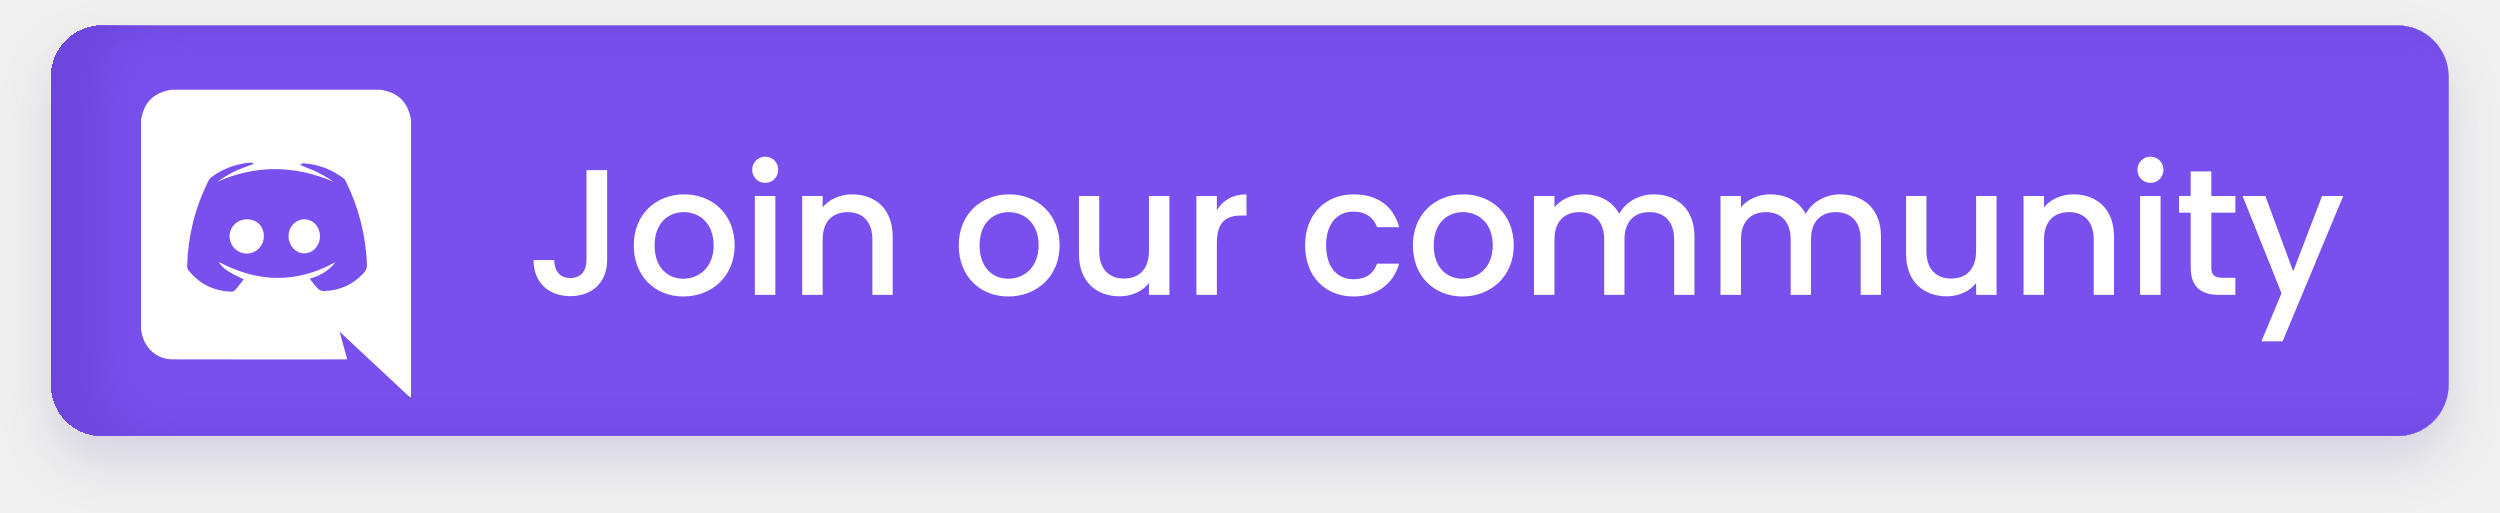
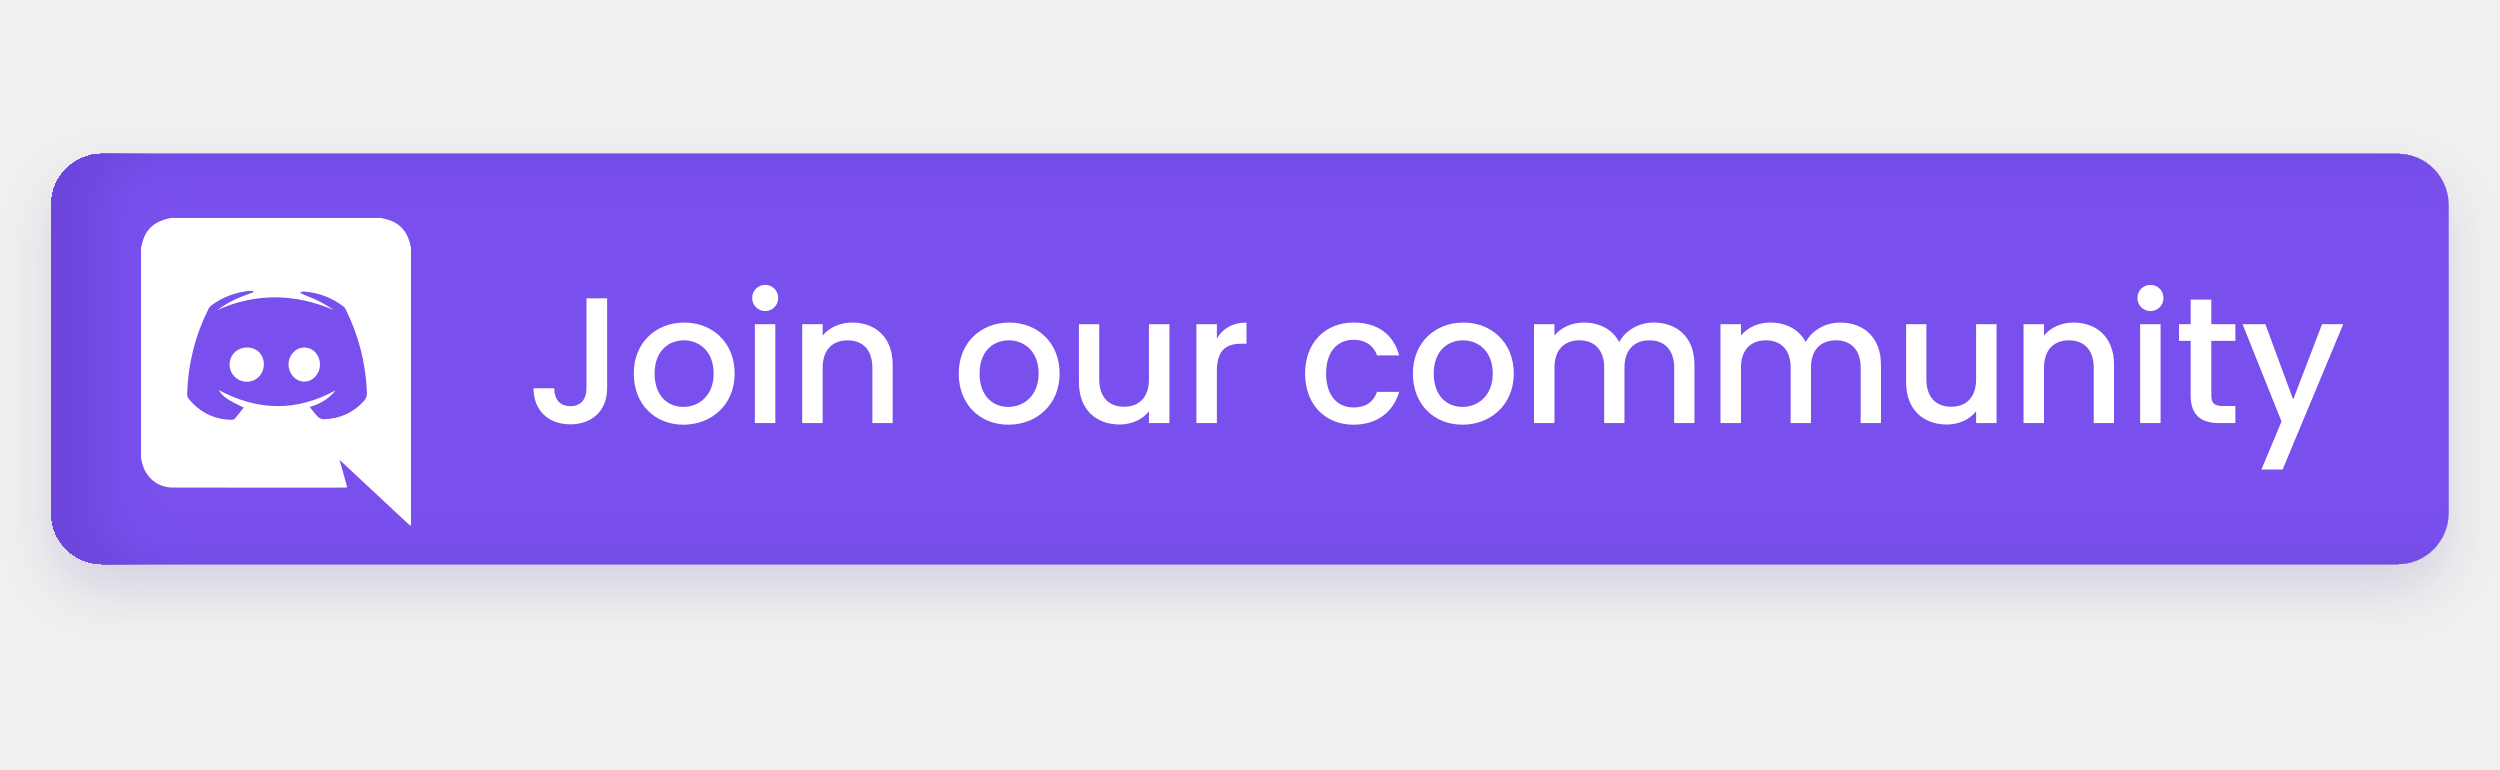
- <svg xmlns="http://www.w3.org/2000/svg" width="195" height="40" viewBox="0 0 195 40" fill="none">
+ <svg xmlns="http://www.w3.org/2000/svg" width="195" height="60" viewBox="0 0 195 40" fill="none">
  <g filter="url(#filter0_di)">
    <path d="M4 6C4 3.791 5.791 2 8 2L187 2C189.209 2 191 3.791 191 6V30C191 32.209 189.209 34 187 34H8C5.791 34 4 32.209 4 30V6Z" fill="#7950ED" />
  </g>
  <path d="M45.746 20.284C45.746 21.096 45.34 21.684 44.486 21.684C43.632 21.684 43.24 21.096 43.226 20.284H41.616C41.616 22.048 42.806 23.098 44.486 23.098C46.166 23.098 47.356 22.048 47.356 20.284V13.27H45.746V20.284Z" fill="white" />
  <path d="M57.303 19.136C57.303 16.714 55.567 15.16 53.369 15.16C51.171 15.16 49.435 16.714 49.435 19.136C49.435 21.558 51.101 23.126 53.299 23.126C55.511 23.126 57.303 21.558 57.303 19.136ZM51.059 19.136C51.059 17.386 52.137 16.546 53.341 16.546C54.531 16.546 55.665 17.386 55.665 19.136C55.665 20.886 54.489 21.74 53.299 21.74C52.095 21.74 51.059 20.886 51.059 19.136Z" fill="white" />
  <path d="M58.88 23H60.476V15.286H58.88V23ZM59.692 14.264C60.252 14.264 60.7 13.816 60.7 13.242C60.7 12.668 60.252 12.22 59.692 12.22C59.118 12.22 58.67 12.668 58.67 13.242C58.67 13.816 59.118 14.264 59.692 14.264Z" fill="white" />
  <path d="M68.046 23H69.628V18.45C69.628 16.294 68.27 15.16 66.464 15.16C65.54 15.16 64.686 15.538 64.168 16.168V15.286H62.572V23H64.168V18.688C64.168 17.274 64.938 16.546 66.114 16.546C67.276 16.546 68.046 17.274 68.046 18.688V23Z" fill="white" />
  <path d="M82.65 19.136C82.65 16.714 80.914 15.16 78.716 15.16C76.518 15.16 74.782 16.714 74.782 19.136C74.782 21.558 76.448 23.126 78.646 23.126C80.858 23.126 82.65 21.558 82.65 19.136ZM76.406 19.136C76.406 17.386 77.484 16.546 78.688 16.546C79.878 16.546 81.012 17.386 81.012 19.136C81.012 20.886 79.836 21.74 78.646 21.74C77.442 21.74 76.406 20.886 76.406 19.136Z" fill="white" />
  <path d="M91.214 15.286H89.618V19.584C89.618 20.998 88.848 21.726 87.672 21.726C86.51 21.726 85.74 20.998 85.74 19.584V15.286H84.158V19.822C84.158 21.978 85.53 23.112 87.336 23.112C88.246 23.112 89.114 22.734 89.618 22.076V23H91.214V15.286Z" fill="white" />
  <path d="M94.916 18.94C94.916 17.302 95.644 16.812 96.82 16.812H97.226V15.16C96.134 15.16 95.364 15.636 94.916 16.406V15.286H93.32V23H94.916V18.94Z" fill="white" />
  <path d="M101.798 19.136C101.798 21.558 103.366 23.126 105.578 23.126C107.468 23.126 108.7 22.076 109.134 20.564H107.412C107.118 21.362 106.53 21.782 105.578 21.782C104.29 21.782 103.436 20.83 103.436 19.136C103.436 17.456 104.29 16.504 105.578 16.504C106.53 16.504 107.146 16.98 107.412 17.722H109.134C108.7 16.098 107.468 15.16 105.578 15.16C103.366 15.16 101.798 16.728 101.798 19.136Z" fill="white" />
  <path d="M118.074 19.136C118.074 16.714 116.338 15.16 114.14 15.16C111.942 15.16 110.206 16.714 110.206 19.136C110.206 21.558 111.872 23.126 114.07 23.126C116.282 23.126 118.074 21.558 118.074 19.136ZM111.83 19.136C111.83 17.386 112.908 16.546 114.112 16.546C115.302 16.546 116.436 17.386 116.436 19.136C116.436 20.886 115.26 21.74 114.07 21.74C112.866 21.74 111.83 20.886 111.83 19.136Z" fill="white" />
  <path d="M130.586 23H132.168V18.45C132.168 16.294 130.796 15.16 128.99 15.16C127.87 15.16 126.778 15.748 126.302 16.686C125.77 15.678 124.748 15.16 123.53 15.16C122.606 15.16 121.766 15.538 121.248 16.168V15.286H119.652V23H121.248V18.688C121.248 17.274 122.018 16.546 123.194 16.546C124.356 16.546 125.126 17.274 125.126 18.688V23H126.708V18.688C126.708 17.274 127.478 16.546 128.654 16.546C129.816 16.546 130.586 17.274 130.586 18.688V23Z" fill="white" />
  <path d="M145.133 23H146.715V18.45C146.715 16.294 145.343 15.16 143.537 15.16C142.417 15.16 141.325 15.748 140.849 16.686C140.317 15.678 139.295 15.16 138.077 15.16C137.153 15.16 136.313 15.538 135.795 16.168V15.286H134.199V23H135.795V18.688C135.795 17.274 136.565 16.546 137.741 16.546C138.903 16.546 139.673 17.274 139.673 18.688V23H141.255V18.688C141.255 17.274 142.025 16.546 143.201 16.546C144.363 16.546 145.133 17.274 145.133 18.688V23Z" fill="white" />
  <path d="M155.732 15.286H154.136V19.584C154.136 20.998 153.366 21.726 152.19 21.726C151.028 21.726 150.258 20.998 150.258 19.584V15.286H148.676V19.822C148.676 21.978 150.048 23.112 151.854 23.112C152.764 23.112 153.632 22.734 154.136 22.076V23H155.732V15.286Z" fill="white" />
  <path d="M163.311 23H164.893V18.45C164.893 16.294 163.535 15.16 161.729 15.16C160.805 15.16 159.951 15.538 159.433 16.168V15.286H157.837V23H159.433V18.688C159.433 17.274 160.203 16.546 161.379 16.546C162.541 16.546 163.311 17.274 163.311 18.688V23Z" fill="white" />
  <path d="M166.929 23H168.525V15.286H166.929V23ZM167.741 14.264C168.301 14.264 168.749 13.816 168.749 13.242C168.749 12.668 168.301 12.22 167.741 12.22C167.167 12.22 166.719 12.668 166.719 13.242C166.719 13.816 167.167 14.264 167.741 14.264Z" fill="white" />
  <path d="M170.873 20.858C170.873 22.426 171.727 23 173.099 23H174.359V21.67H173.379C172.707 21.67 172.483 21.432 172.483 20.858V16.588H174.359V15.286H172.483V13.368H170.873V15.286H169.963V16.588H170.873V20.858Z" fill="white" />
  <path d="M178.868 21.166L176.698 15.286H174.92L177.958 22.874L176.39 26.626H178.042L182.774 15.286H181.122L178.868 21.166Z" fill="white" />
  <path d="M11 25.735C11 20.265 11 14.795 11 9.325C11.022 9.239 11.048 9.153 11.066 9.066C11.275 8.072 11.862 7.42 12.836 7.122C12.996 7.072 13.161 7.04 13.325 7C18.795 7 24.265 7 29.735 7C29.81 7.021 29.884 7.047 29.96 7.062C31.003 7.266 31.663 7.886 31.959 8.901C31.999 9.041 32.026 9.184 32.059 9.325C32.059 16.55 32.059 23.775 32.059 31C31.982 30.953 31.895 30.916 31.83 30.856C30.14 29.28 28.452 27.702 26.763 26.124C26.694 26.059 26.624 25.995 26.485 25.864C26.7 26.639 26.89 27.319 27.083 28.013C26.986 28.025 26.941 28.035 26.896 28.035C22.419 28.036 17.943 28.045 13.466 28.03C12.307 28.026 11.381 27.258 11.1 26.163C11.064 26.02 11.034 25.877 11 25.735ZM24.157 21.739C24.385 22.023 24.559 22.278 24.776 22.492C24.89 22.604 25.078 22.707 25.23 22.703C26.498 22.669 27.577 22.191 28.42 21.236C28.546 21.094 28.631 20.855 28.624 20.665C28.541 18.371 27.984 16.193 26.967 14.133C26.928 14.054 26.878 13.967 26.81 13.917C25.886 13.225 24.852 12.817 23.696 12.739C23.597 12.732 23.493 12.797 23.392 12.829C23.717 13.017 24.031 13.115 24.332 13.242C24.636 13.37 24.933 13.515 25.221 13.675C25.497 13.828 25.758 14.01 26.026 14.179C22.976 12.884 19.955 12.835 16.918 14.194C17.363 13.897 17.809 13.606 18.286 13.378C18.765 13.149 19.274 12.983 19.77 12.789C19.766 12.761 19.762 12.732 19.757 12.704C19.653 12.698 19.547 12.678 19.444 12.689C18.369 12.802 17.385 13.159 16.512 13.803C16.399 13.886 16.302 14.011 16.239 14.138C15.21 16.218 14.662 18.42 14.596 20.74C14.592 20.863 14.642 21.013 14.719 21.108C15.574 22.154 16.679 22.709 18.034 22.747C18.127 22.75 18.255 22.726 18.309 22.664C18.553 22.385 18.776 22.088 19.011 21.791C17.712 21.169 17.418 20.969 17.052 20.422C20.133 22.07 23.155 22.113 26.174 20.443C25.662 21.108 24.985 21.5 24.157 21.739Z" fill="white" />
  <path d="M20.58 18.44C20.57 19.193 19.967 19.79 19.229 19.778C18.488 19.766 17.892 19.146 17.907 18.405C17.923 17.664 18.533 17.091 19.293 17.105C20.057 17.119 20.589 17.671 20.58 18.44Z" fill="white" />
  <path d="M24.955 18.439C24.952 19.175 24.392 19.777 23.719 19.764C23.057 19.751 22.513 19.158 22.506 18.441C22.499 17.709 23.053 17.108 23.735 17.108C24.424 17.108 24.958 17.691 24.955 18.439Z" fill="white" />
  <defs>
    <filter id="filter0_di" x="0" y="0" width="195" height="40" filterUnits="userSpaceOnUse" color-interpolation-filters="sRGB">
      <feFlood flood-opacity="0" result="BackgroundImageFix" />
      <feColorMatrix in="SourceAlpha" type="matrix" values="0 0 0 0 0 0 0 0 0 0 0 0 0 0 0 0 0 0 127 0" />
      <feOffset dy="2" />
      <feGaussianBlur stdDeviation="2" />
      <feColorMatrix type="matrix" values="0 0 0 0 0.256 0 0 0 0 0.164 0 0 0 0 0.516 0 0 0 0.15 0" />
      <feBlend mode="normal" in2="BackgroundImageFix" result="effect1_dropShadow" />
      <feBlend mode="normal" in="SourceGraphic" in2="effect1_dropShadow" result="shape" />
      <feColorMatrix in="SourceAlpha" type="matrix" values="0 0 0 0 0 0 0 0 0 0 0 0 0 0 0 0 0 0 127 0" result="hardAlpha" />
      <feOffset dx="4" />
      <feGaussianBlur stdDeviation="2" />
      <feComposite in2="hardAlpha" operator="arithmetic" k2="-1" k3="1" />
      <feColorMatrix type="matrix" values="0 0 0 0 0.427 0 0 0 0 0.272 0 0 0 0 0.866 0 0 0 1 0" />
      <feBlend mode="normal" in2="shape" result="effect2_innerShadow" />
    </filter>
  </defs>
</svg>
